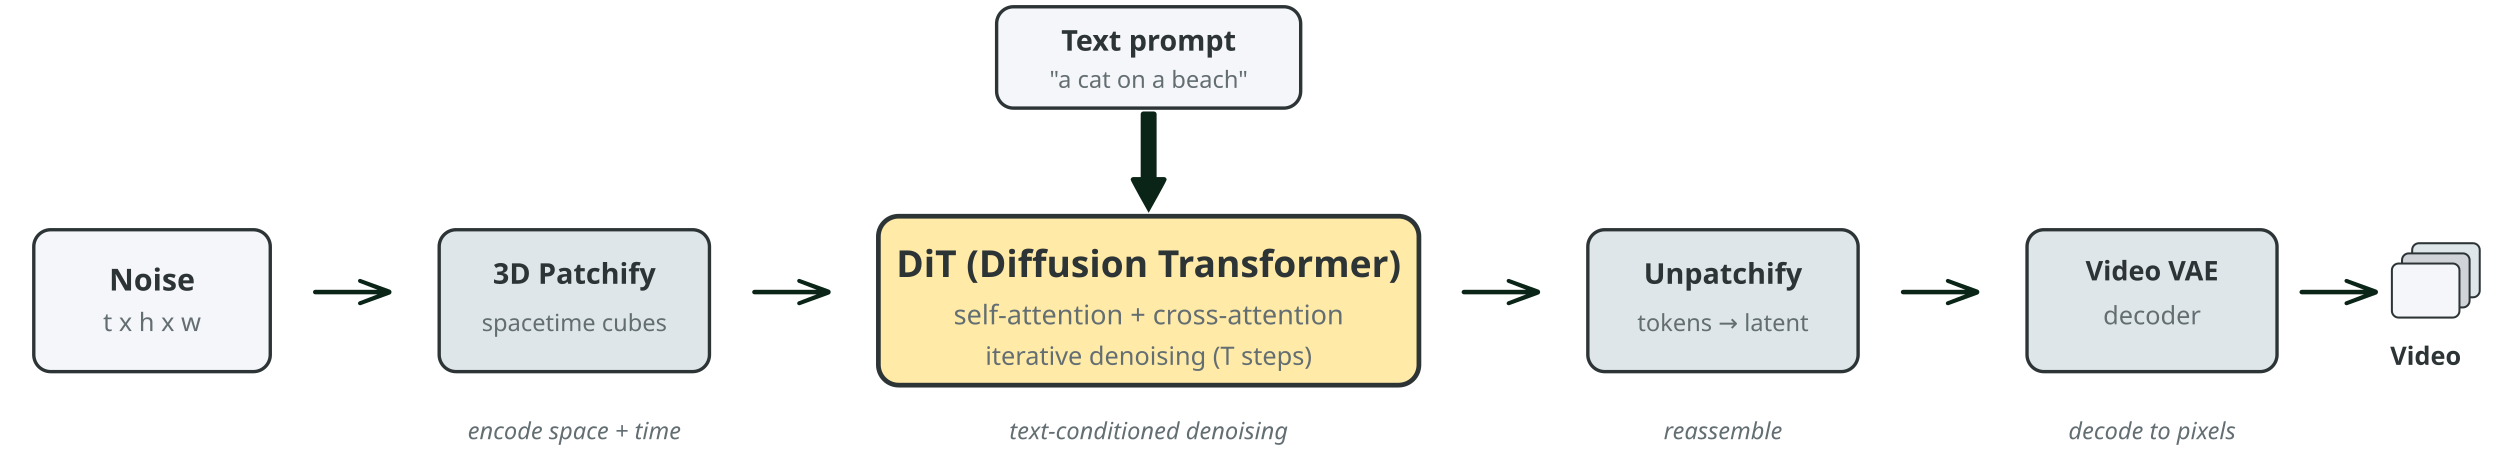
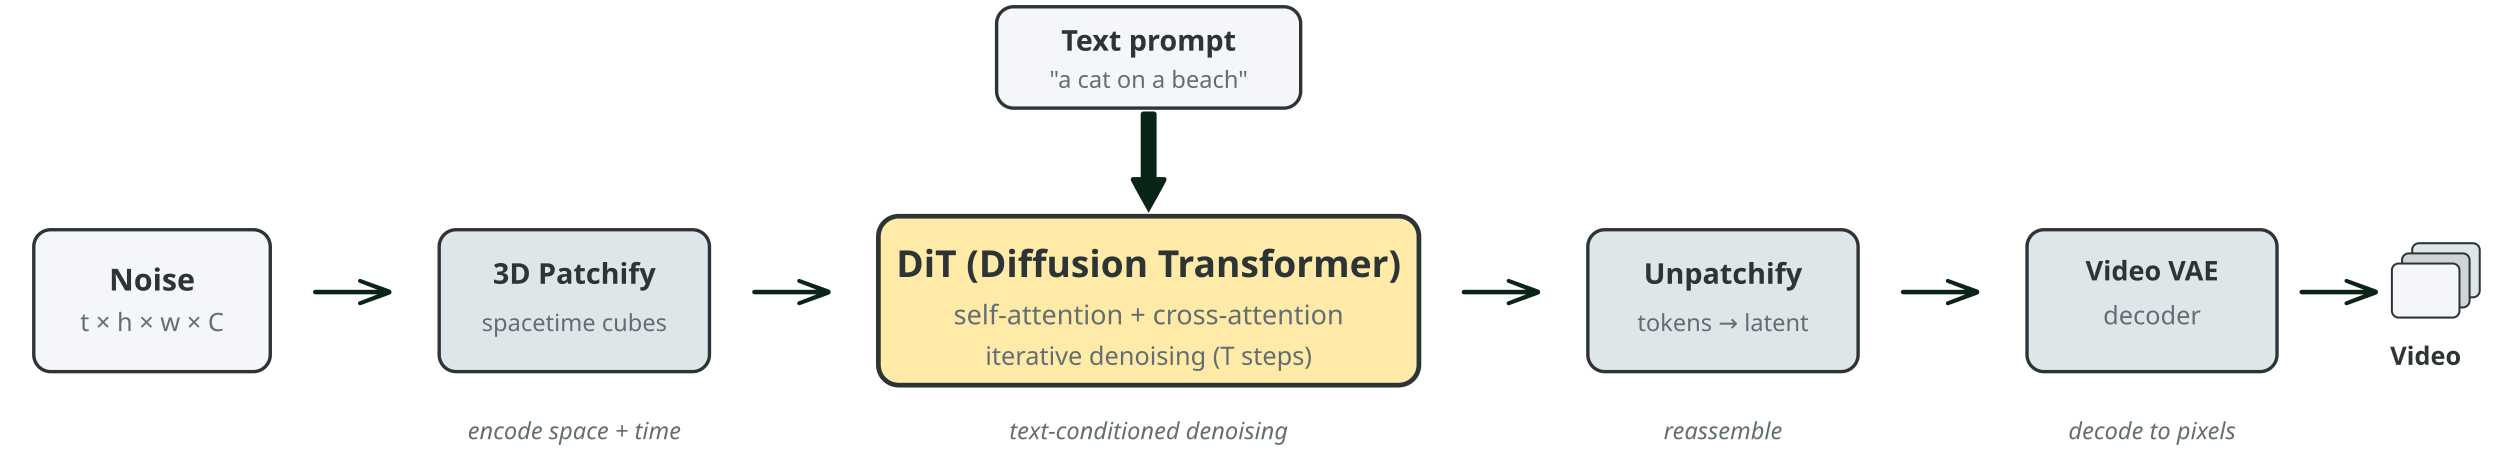
<svg xmlns="http://www.w3.org/2000/svg" viewBox="0 0 740 140">
  <defs>
    <symbol id="sfp-arrow" viewBox="0 0 76.41 27.12">
      <path d="M43.3,1.69c-.92-.1-1.78.32-2.08,1.1-.3.79.06,1.69.83,2.23l1.19.46s0,0,0,0c0,0,0,0,0,0l15.39,5.94H2.98c-1.1,0-2,.9-2,2s.9,2,2,2h55.64l-15.4,5.94s0,0,0,0c0,0,0,0,0,0l-1.17.45c-.77.54-1.14,1.45-.83,2.24.3.78,1.16,1.2,2.09,1.1l1.15-.42s0,0,.01,0c0,0,0,0,0,0l24.98-9.1c2.07-.75,2.06-3.67,0-4.42L44.45,2.11" fill="currentColor" />
    </symbol>
    <symbol id="sfp-darrow" viewBox="0 0 27.12 76.41">
      <path d="M13.56,76.41c0,0,13.56-24,13.56-24.98c0-1.1-.9-2-2-2h-5.56V2c0-1.1-.9-2-2-2h-8c-1.1,0-2,.9-2,2v47.43H2c-1.1,0-2,.9-2,2C0,52.41,13.56,76.41,13.56,76.41z" fill="currentColor" />
    </symbol>
  </defs>
  <rect x="295" y="2" width="90" height="30" rx="5" fill="#f5f6fa" stroke="#2d3436" stroke-width="1" />
  <text x="340" y="15" text-anchor="middle" font-size="8.5" font-family="Avenir,sans-serif" fill="#2d3436" font-weight="bold">Text prompt</text>
  <text x="340" y="26" text-anchor="middle" font-size="7" font-family="Avenir,sans-serif" fill="#636e72">"a cat on a beach"</text>
  <use href="#sfp-darrow" x="333" y="33" width="14" height="30" style="color: #0a2518" />
  <rect x="10" y="68" width="70" height="42" rx="5" fill="#f5f6fa" stroke="#2d3436" stroke-width="1" />
  <text x="45" y="86" text-anchor="middle" font-size="9" font-family="Avenir,sans-serif" fill="#2d3436" font-weight="bold">Noise</text>
-   <text x="45" y="98" text-anchor="middle" font-size="7.5" font-family="Avenir,sans-serif" fill="#636e72">t x h x w</text>
+   <text x="45" y="98" text-anchor="middle" font-size="7.5" font-family="Avenir,sans-serif" fill="#636e72">t × h × w × C</text>
  <use href="#sfp-arrow" x="84" y="82" width="42" height="9" style="color: #0a2518" />
  <rect x="130" y="68" width="80" height="42" rx="5" fill="#dfe6e9" stroke="#2d3436" stroke-width="1" />
  <text x="170" y="84" text-anchor="middle" font-size="8.5" font-family="Avenir,sans-serif" fill="#2d3436" font-weight="bold">3D Patchify</text>
  <text x="170" y="98" text-anchor="middle" font-size="7" font-family="Avenir,sans-serif" fill="#636e72">spacetime cubes</text>
  <use href="#sfp-arrow" x="214" y="82" width="42" height="9" style="color: #0a2518" />
  <rect x="260" y="64" width="160" height="50" rx="6" fill="#ffeaa7" stroke="#2d3436" stroke-width="1.4" />
  <text x="340" y="82" text-anchor="middle" font-size="11" font-family="Avenir,sans-serif" fill="#2d3436" font-weight="bold">DiT (Diffusion Transformer)</text>
  <text x="340" y="96" text-anchor="middle" font-size="8" font-family="Avenir,sans-serif" fill="#636e72">self-attention + cross-attention</text>
  <text x="340" y="108" text-anchor="middle" font-size="7.5" font-family="Avenir,sans-serif" fill="#636e72">iterative denoising (T steps)</text>
  <use href="#sfp-arrow" x="424" y="82" width="42" height="9" style="color: #0a2518" />
  <rect x="470" y="68" width="80" height="42" rx="5" fill="#dfe6e9" stroke="#2d3436" stroke-width="1" />
  <text x="510" y="84" text-anchor="middle" font-size="8.5" font-family="Avenir,sans-serif" fill="#2d3436" font-weight="bold">Unpatchify</text>
  <text x="510" y="98" text-anchor="middle" font-size="7" font-family="Avenir,sans-serif" fill="#636e72">tokens → latent</text>
  <use href="#sfp-arrow" x="554" y="82" width="42" height="9" style="color: #0a2518" />
  <rect x="600" y="68" width="74" height="42" rx="5" fill="#dfe6e9" stroke="#2d3436" stroke-width="1" />
  <text x="637" y="83" text-anchor="middle" font-size="8" font-family="Avenir,sans-serif" fill="#2d3436" font-weight="bold">Video VAE</text>
  <text x="637" y="96" text-anchor="middle" font-size="7.5" font-family="Avenir,sans-serif" fill="#636e72">decoder</text>
  <use href="#sfp-arrow" x="678" y="82" width="30" height="9" style="color: #0a2518" />
  <rect x="714" y="72" width="20" height="16" rx="2" fill="#dfe6e9" stroke="#2d3436" stroke-width="0.6" />
  <rect x="711" y="75" width="20" height="16" rx="2" fill="#d0d4d8" stroke="#2d3436" stroke-width="0.6" />
  <rect x="708" y="78" width="20" height="16" rx="2" fill="#f5f6fa" stroke="#2d3436" stroke-width="0.6" />
  <text x="718" y="108" text-anchor="middle" font-size="7.5" font-family="Avenir,sans-serif" fill="#2d3436" font-weight="bold">Video</text>
  <text x="170" y="130" text-anchor="middle" font-size="7" font-family="Avenir,sans-serif" fill="#636e72" font-style="italic">encode space + time</text>
  <text x="340" y="130" text-anchor="middle" font-size="7" font-family="Avenir,sans-serif" fill="#636e72" font-style="italic">text-conditioned denoising</text>
  <text x="510" y="130" text-anchor="middle" font-size="7" font-family="Avenir,sans-serif" fill="#636e72" font-style="italic">reassemble</text>
  <text x="637" y="130" text-anchor="middle" font-size="7" font-family="Avenir,sans-serif" fill="#636e72" font-style="italic">decode to pixels</text>
</svg>
